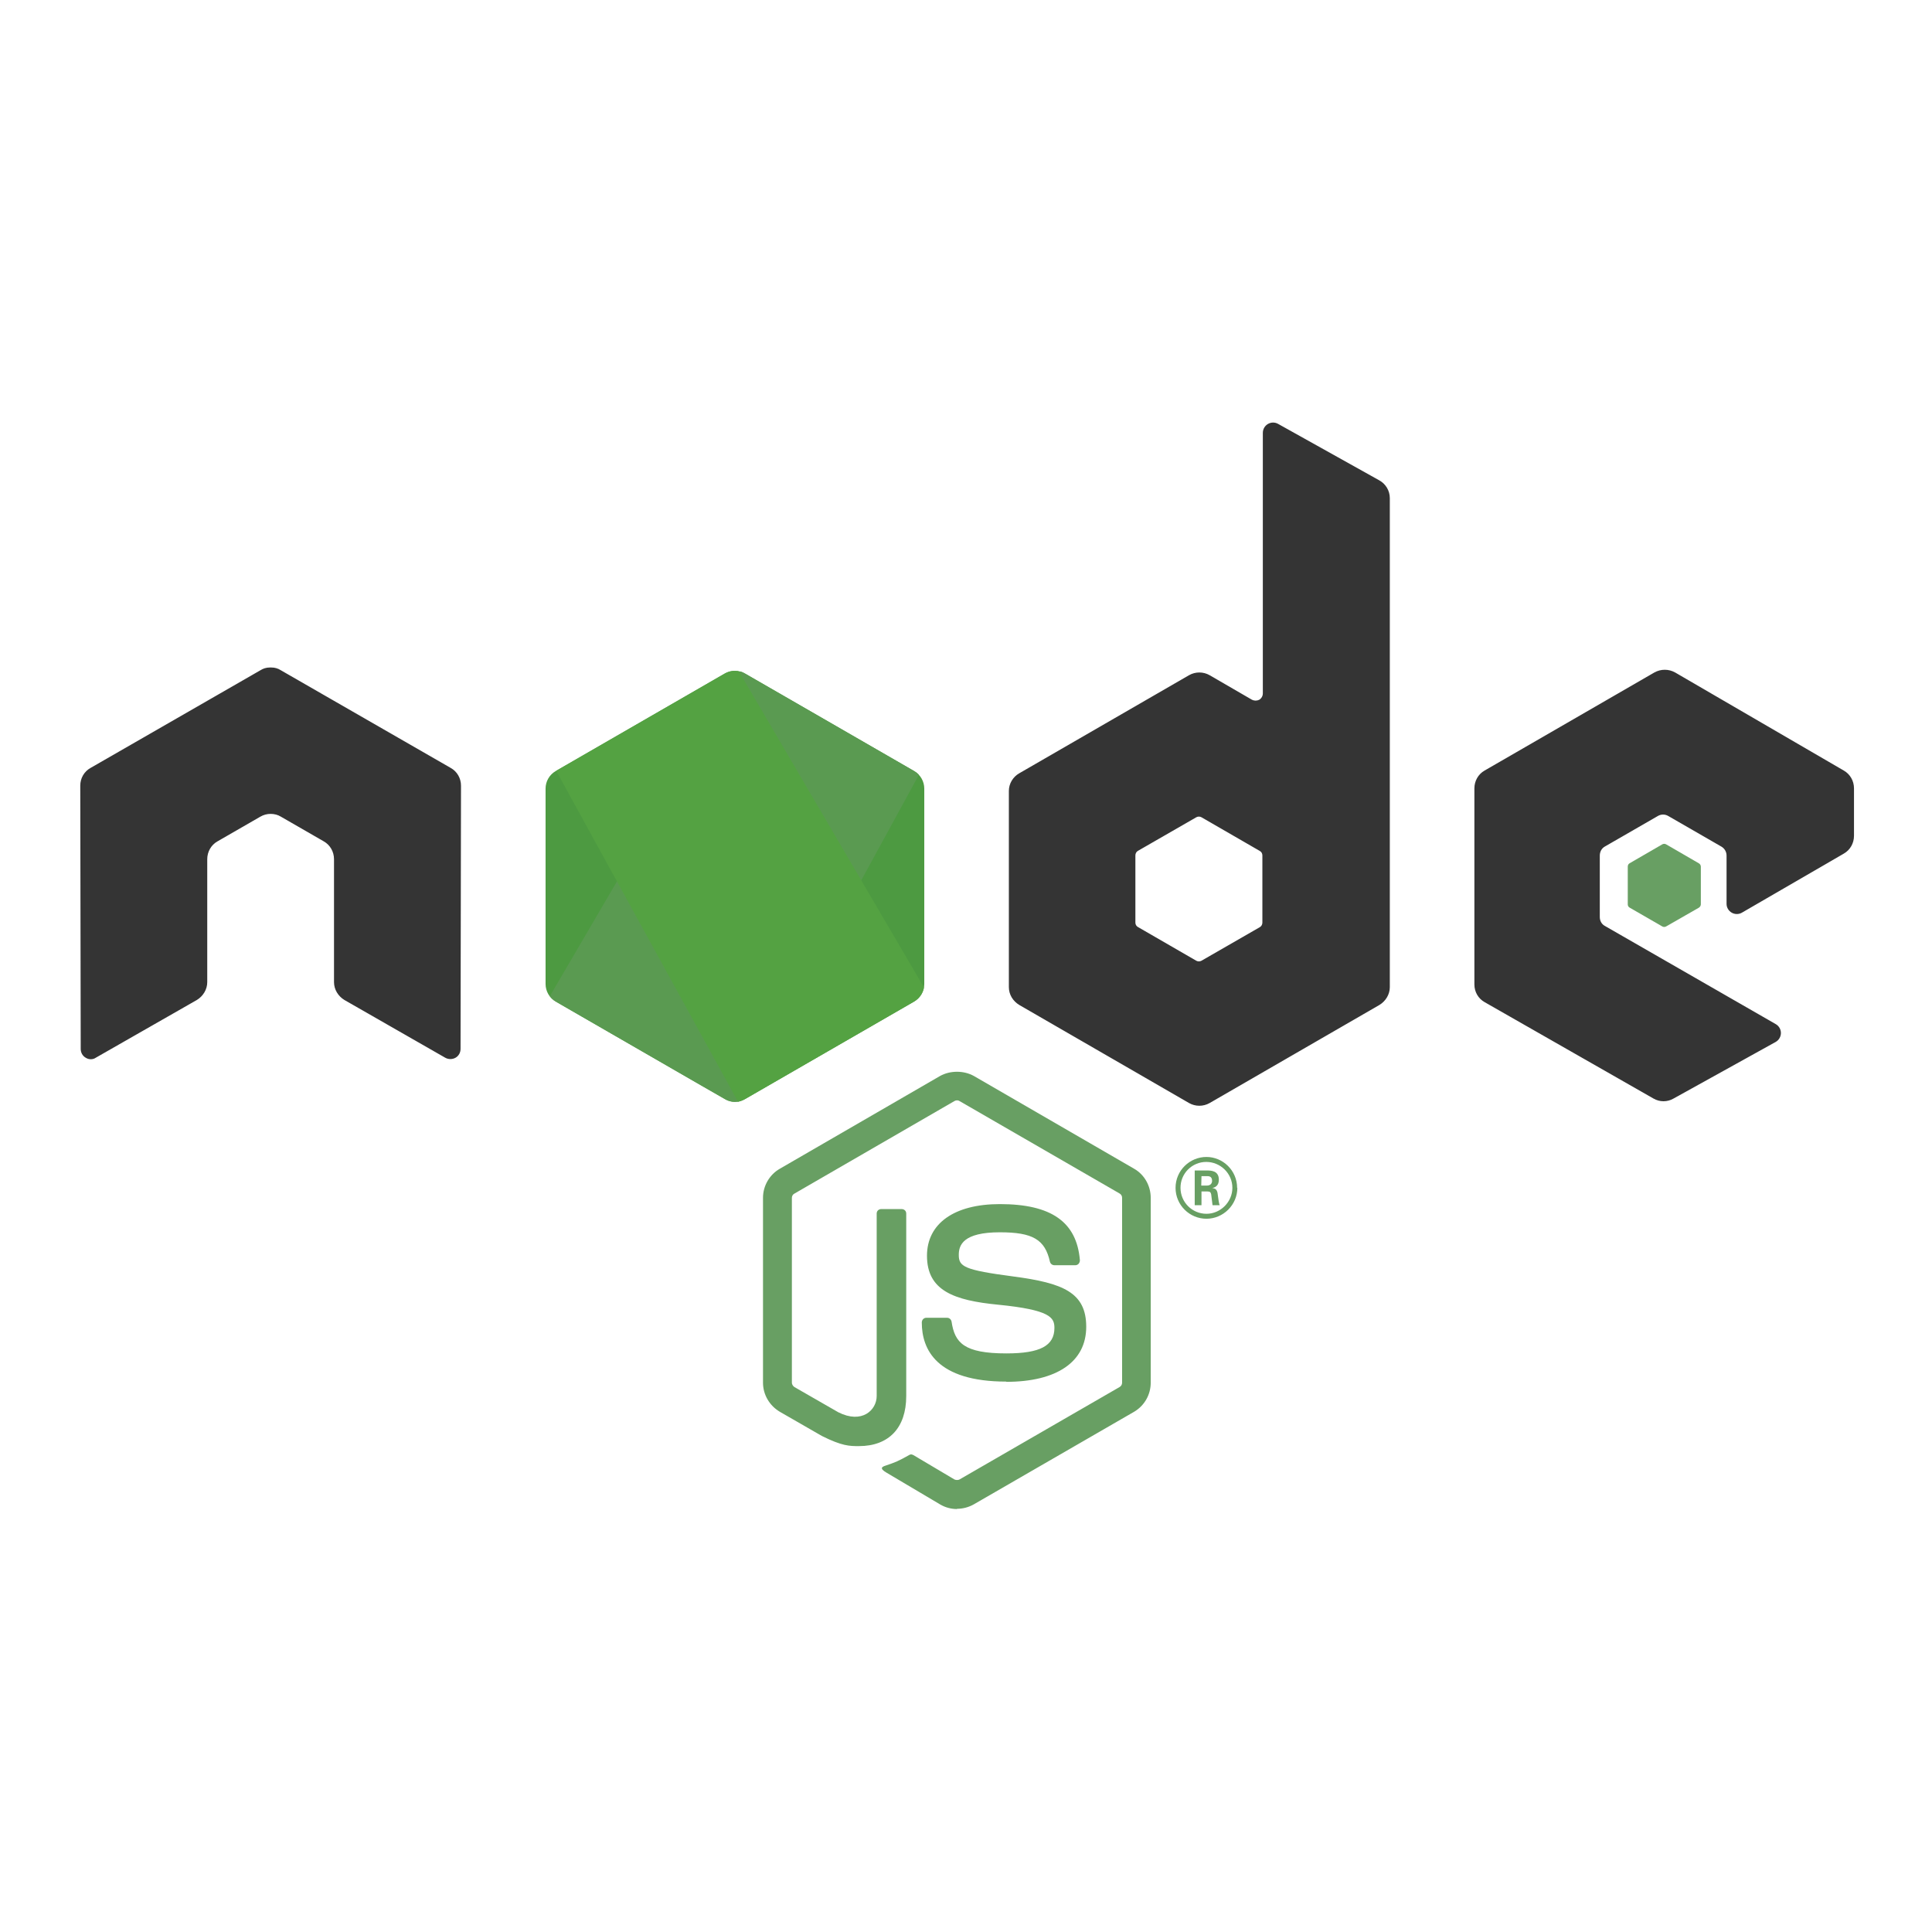
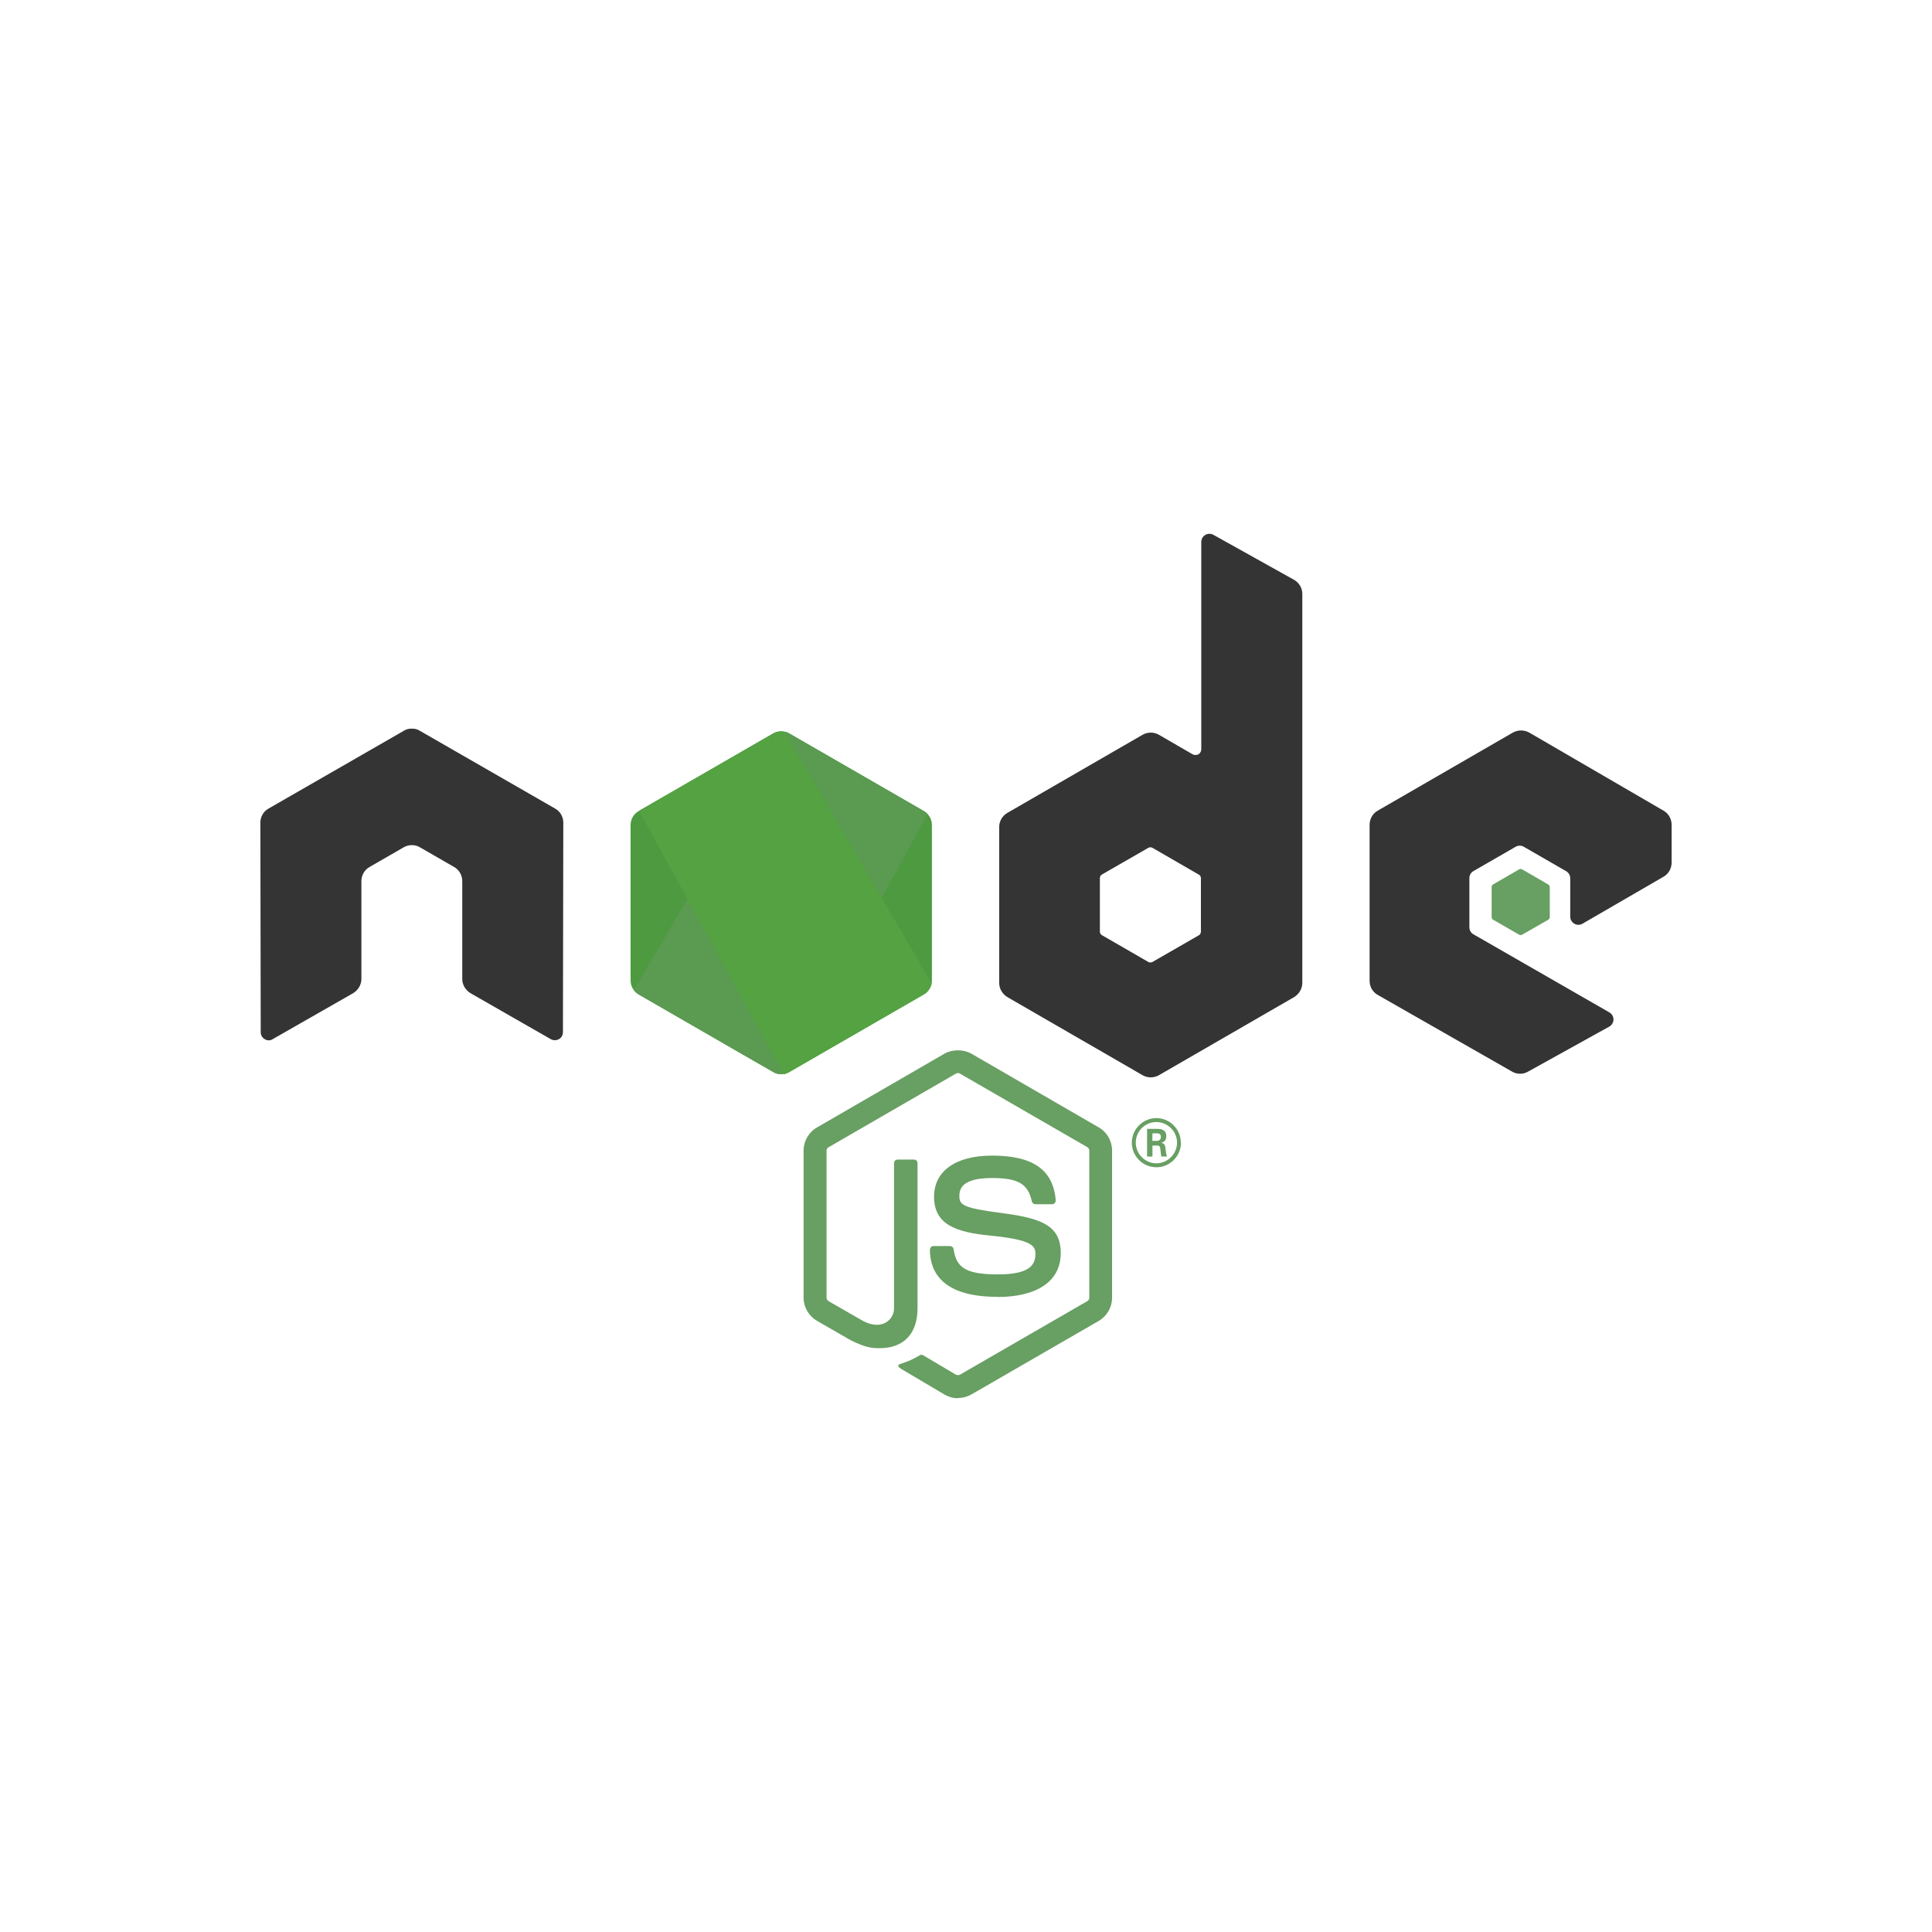
- <svg xmlns="http://www.w3.org/2000/svg" version="1.2" baseProfile="tiny" width="400" height="400">
-   <path fill="#689F63" d="M198.133 312.43a6.842 6.842 0 0 1-3.456-.934l-11.114-6.585c-1.634-.933-.841-1.261-.28-1.447 2.195-.747 2.662-.935 4.997-2.242.28-.187.561-.093.841.048l8.499 5.043c.327.141.747.141 1.027 0l33.156-19.146c.326-.187.514-.514.514-.887v-38.292c0-.374-.188-.701-.514-.887l-33.156-19.146c-.28-.188-.7-.188-1.027 0l-33.109 19.146c-.327.14-.561.513-.561.887v38.292c0 .327.234.7.514.887l9.105 5.23c4.903 2.475 7.939-.467 7.939-3.362v-37.778c0-.561.42-.934.981-.934h4.156c.56 0 .98.373.98.934v37.778c0 6.585-3.596 10.367-9.806 10.367-1.915 0-3.456 0-7.659-2.102l-8.686-4.996c-2.148-1.262-3.502-3.55-3.502-6.024v-38.292c0-2.476 1.354-4.811 3.502-6.024l33.155-19.192c2.102-1.168 4.904-1.168 7.005 0l33.155 19.192c2.147 1.214 3.456 3.549 3.456 6.024v38.292a6.981 6.981 0 0 1-3.456 6.024l-33.155 19.146a7.16 7.16 0 0 1-3.502.934" />
-   <path fill="#689F63" d="M208.36 286.045c-14.477 0-17.512-6.678-17.512-12.234 0-.56.42-.98.934-.98h4.296c.466 0 .84.327.934.795.654 4.389 2.568 6.583 11.348 6.583 7.005 0 9.946-1.587 9.946-5.276 0-2.147-.84-3.736-11.674-4.81-9.106-.888-14.71-2.896-14.71-10.134 0-6.678 5.65-10.693 15.083-10.693 10.647 0 15.924 3.689 16.577 11.628 0 .279-.093.514-.279.746a.948.948 0 0 1-.701.281h-4.296a.955.955 0 0 1-.934-.748c-1.027-4.576-3.549-6.07-10.367-6.07-7.611 0-8.499 2.662-8.499 4.67 0 2.429 1.028 3.129 11.348 4.483 10.18 1.354 15.037 3.269 15.037 10.413 0 7.238-6.07 11.395-16.578 11.395m40.394-40.628h1.121c.934 0 1.12-.607 1.12-.98 0-.981-.7-.981-1.074-.981h-1.12l-.047 1.961zm-1.354-3.13h2.476c.841 0 2.521 0 2.521 1.916 0 1.307-.841 1.587-1.354 1.728.98.094 1.074.747 1.168 1.634.093.607.187 1.588.373 1.915h-1.494a95.208 95.208 0 0 1-.28-2.242c-.093-.42-.233-.606-.747-.606h-1.261v2.849h-1.401v-7.194zm-2.942 3.597a5.37 5.37 0 0 0 5.37 5.37c2.941 0 5.37-2.476 5.37-5.37 0-2.989-2.475-5.37-5.417-5.37a5.331 5.331 0 0 0-5.323 5.37m11.768 0c0 3.503-2.896 6.396-6.397 6.396-3.503 0-6.397-2.848-6.397-6.396 0-3.597 2.941-6.397 6.397-6.397 3.408 0 6.351 2.801 6.351 6.397" />
-   <path fill-rule="evenodd" fill="#343434" d="M95.445 162.671c0-1.541-.794-2.942-2.148-3.689l-35.163-20.22a3.517 3.517 0 0 0-1.915-.561h-.374a3.52 3.52 0 0 0-1.915.561l-35.164 20.22c-1.354.747-2.148 2.148-2.148 3.689l.093 54.495c0 .748.374 1.448 1.027 1.821.654.421 1.494.421 2.102 0l20.92-11.954c1.307-.793 2.148-2.194 2.148-3.689v-25.45c0-1.541.794-2.942 2.102-3.689l8.919-5.137a4.161 4.161 0 0 1 2.102-.561c.747 0 1.494.187 2.101.561l8.919 5.137c1.308.747 2.102 2.148 2.102 3.689v25.45c0 1.495.841 2.896 2.148 3.689l20.874 11.954a2.196 2.196 0 0 0 2.148 0c.654-.373 1.028-1.073 1.028-1.821l.094-54.495zm165.916 28.345c0 .374-.186.747-.513.934l-12.095 6.958a1.098 1.098 0 0 1-1.074 0l-12.048-6.958a1.028 1.028 0 0 1-.561-.934V177.1c0-.374.187-.748.514-.934l12.095-6.958a1.098 1.098 0 0 1 1.074 0l12.048 6.958c.374.187.56.56.56.934v13.916zm3.27-103.248c-.654-.374-1.447-.374-2.102 0s-1.074 1.074-1.074 1.868v53.936c0 .514-.279 1.027-.747 1.308a1.684 1.684 0 0 1-1.494 0l-8.779-5.09a4.31 4.31 0 0 0-4.25 0l-35.163 20.313c-1.307.747-2.147 2.148-2.147 3.643v40.627c0 1.541.841 2.895 2.147 3.689l35.163 20.313a4.31 4.31 0 0 0 4.25 0l35.164-20.313c1.307-.795 2.147-2.195 2.147-3.689V103.131a4.208 4.208 0 0 0-2.195-3.689l-20.92-11.674zm117.117 88.959c1.308-.747 2.102-2.148 2.102-3.689v-9.807c0-1.541-.794-2.942-2.102-3.689l-34.93-20.313a4.398 4.398 0 0 0-4.296 0l-35.163 20.313c-1.308.747-2.102 2.148-2.102 3.689v40.58c0 1.542.794 2.942 2.147 3.689l34.93 19.94a4.136 4.136 0 0 0 4.157 0l21.153-11.721a2.14 2.14 0 0 0 1.074-1.868 2.12 2.12 0 0 0-1.074-1.821l-35.35-20.313c-.701-.374-1.074-1.074-1.074-1.868v-12.702c0-.794.373-1.495 1.027-1.868l11.021-6.351a2.11 2.11 0 0 1 2.102 0l11.021 6.351a2.14 2.14 0 0 1 1.074 1.868v9.993c0 .747.42 1.448 1.074 1.821a2.11 2.11 0 0 0 2.102 0l21.107-12.234zm0 0" />
-   <path fill-rule="evenodd" fill="#689F63" d="M344.157 174.812c.233-.14.56-.14.793 0l6.771 3.923c.233.14.421.374.421.7v7.799c0 .28-.188.56-.421.7l-6.771 3.876a.801.801 0 0 1-.793 0l-6.725-3.876a.77.77 0 0 1-.421-.7v-7.799c0-.327.141-.561.374-.7l6.772-3.923zm0 0" />
-   <path fill="#4D9A41" d="M191.362 203.718v-40.44a4.194 4.194 0 0 0-2.102-3.642l-34.976-20.174a4.303 4.303 0 0 0-4.25 0l-34.977 20.174a4.194 4.194 0 0 0-2.102 3.642v40.44c0 1.495.794 2.896 2.102 3.643l34.977 20.173a4.09 4.09 0 0 0 4.25 0l34.976-20.173a4.197 4.197 0 0 0 2.102-3.643z" />
-   <path fill="#5A9A51" d="M150.082 227.533a3.77 3.77 0 0 0 2.429.562c.28 0 .56-.047.84-.141l36.891-67.525c-.28-.327-.607-.561-.981-.793l-22.928-13.216-12.095-6.958a3.143 3.143 0 0 0-1.074-.467l-39.319 67.245c.327.467.747.841 1.214 1.12l30.026 17.324 4.997 2.849z" />
-   <path fill="none" d="M191.316 204.465l-.047-.08v.232c.012-.053.037-.099.047-.152z" />
-   <path fill="#54A242" d="M189.261 207.36a4.354 4.354 0 0 0 2.008-2.743v-.232l-38.292-65.39c-.28-.093-.56-.093-.887-.093h-.327c-.607.046-1.167.233-1.728.56l-34.883 20.127 37.638 68.506a4.504 4.504 0 0 0 1.495-.562l34.976-20.173z" />
+ <svg xmlns="http://www.w3.org/2000/svg" width="100%" height="100%" viewBox="0 0 256 256" version="1.1" xml:space="preserve" style="fill-rule:evenodd;clip-rule:evenodd;stroke-linejoin:round;stroke-miterlimit:2;">
+   <g transform="matrix(0.509215,0,0,0.509215,26.0379,26.178)">
+     <path d="M198.133,312.43C196.919,312.431 195.726,312.108 194.677,311.496L183.563,304.911C181.929,303.978 182.722,303.65 183.283,303.464C185.478,302.717 185.945,302.529 188.28,301.222C188.56,301.035 188.841,301.129 189.121,301.27L197.62,306.313C197.947,306.454 198.367,306.454 198.647,306.313L231.803,287.167C232.129,286.98 232.317,286.653 232.317,286.28L232.317,247.988C232.317,247.614 232.129,247.287 231.803,247.101L198.647,227.955C198.367,227.767 197.947,227.767 197.62,227.955L164.511,247.101C164.184,247.241 163.95,247.614 163.95,247.988L163.95,286.28C163.95,286.607 164.184,286.98 164.464,287.167L173.569,292.397C178.472,294.872 181.508,291.93 181.508,289.035L181.508,251.257C181.508,250.696 181.928,250.323 182.489,250.323L186.645,250.323C187.205,250.323 187.625,250.696 187.625,251.257L187.625,289.035C187.625,295.62 184.029,299.402 177.819,299.402C175.904,299.402 174.363,299.402 170.16,297.3L161.474,292.304C159.326,291.042 157.972,288.754 157.972,286.28L157.972,247.988C157.972,245.512 159.326,243.177 161.474,241.964L194.629,222.772C196.731,221.604 199.533,221.604 201.634,222.772L234.789,241.964C236.936,243.178 238.245,245.513 238.245,247.988L238.245,286.28C238.244,288.756 236.926,291.054 234.789,292.304L201.634,311.45C200.566,312.056 199.36,312.378 198.132,312.384" style="fill:rgb(104,159,99);fill-rule:nonzero;" />
+     <path d="M208.36,286.045C193.883,286.045 190.848,279.367 190.848,273.811C190.848,273.251 191.268,272.831 191.782,272.831L196.078,272.831C196.544,272.831 196.918,273.158 197.012,273.626C197.666,278.015 199.58,280.209 208.36,280.209C215.365,280.209 218.306,278.622 218.306,274.933C218.306,272.786 217.466,271.197 206.632,270.123C197.526,269.235 191.922,267.227 191.922,259.989C191.922,253.311 197.572,249.296 207.005,249.296C217.652,249.296 222.929,252.985 223.582,260.924C223.582,261.203 223.489,261.438 223.303,261.67C223.118,261.857 222.864,261.958 222.602,261.951L218.306,261.951C217.859,261.952 217.469,261.639 217.372,261.203C216.345,256.627 213.823,255.133 207.005,255.133C199.394,255.133 198.506,257.795 198.506,259.803C198.506,262.232 199.534,262.932 209.854,264.286C220.034,265.64 224.891,267.555 224.891,274.699C224.891,281.937 218.821,286.094 208.313,286.094M248.707,245.466L249.828,245.466C250.762,245.466 250.948,244.859 250.948,244.486C250.948,243.505 250.248,243.505 249.874,243.505L248.754,243.505L248.707,245.466ZM247.353,242.336L249.829,242.336C250.67,242.336 252.35,242.336 252.35,244.252C252.35,245.559 251.509,245.839 250.996,245.98C251.976,246.074 252.07,246.727 252.164,247.614C252.257,248.221 252.351,249.202 252.537,249.529L251.043,249.529C250.941,248.783 250.847,248.035 250.763,247.287C250.67,246.867 250.53,246.681 250.016,246.681L248.755,246.681L248.755,249.53L247.354,249.53L247.354,242.336L247.353,242.336ZM244.411,245.933C244.411,248.879 246.835,251.303 249.781,251.303C252.722,251.303 255.151,248.827 255.151,245.933C255.151,242.944 252.676,240.563 249.734,240.563C246.812,240.567 244.411,242.972 244.411,245.894C244.411,245.907 244.411,245.92 244.411,245.933M256.179,245.933C256.179,249.436 253.283,252.329 249.782,252.329C246.279,252.329 243.385,249.481 243.385,245.933C243.385,242.336 246.326,239.536 249.782,239.536C253.19,239.536 256.133,242.337 256.133,245.933" style="fill:rgb(104,159,99);fill-rule:nonzero;" />
+     <path d="M95.445,162.671C95.445,161.13 94.651,159.729 93.297,158.982L58.134,138.762C57.563,138.394 56.898,138.199 56.219,138.201L55.845,138.201C55.166,138.199 54.501,138.394 53.93,138.762L18.766,158.982C17.412,159.729 16.618,161.13 16.618,162.671L16.711,217.166C16.711,217.914 17.085,218.614 17.738,218.987C18.392,219.408 19.232,219.408 19.84,218.987L40.76,207.033C42.067,206.24 42.908,204.839 42.908,203.344L42.908,177.894C42.908,176.353 43.702,174.952 45.01,174.205L53.929,169.068C54.567,168.698 55.293,168.504 56.031,168.507C56.778,168.507 57.525,168.694 58.132,169.068L67.051,174.205C68.359,174.952 69.153,176.353 69.153,177.894L69.153,203.344C69.153,204.839 69.994,206.24 71.301,207.033L92.175,218.987C92.841,219.361 93.657,219.361 94.323,218.987C94.977,218.614 95.351,217.914 95.351,217.166L95.445,162.671ZM261.361,191.016C261.361,191.39 261.175,191.763 260.848,191.95L248.753,198.908C248.42,199.095 248.012,199.095 247.679,198.908L235.631,191.95C235.281,191.772 235.063,191.408 235.07,191.016L235.07,177.1C235.07,176.726 235.257,176.352 235.584,176.166L247.679,169.208C248.012,169.021 248.42,169.021 248.753,169.208L260.801,176.166C261.175,176.353 261.361,176.726 261.361,177.1L261.361,191.016ZM264.631,87.768C263.977,87.394 263.184,87.394 262.529,87.768C261.874,88.142 261.455,88.842 261.455,89.636L261.455,143.572C261.455,144.086 261.176,144.599 260.708,144.88C260.238,145.113 259.684,145.113 259.214,144.88L250.435,139.79C249.118,139.044 247.502,139.044 246.185,139.79L211.022,160.103C209.715,160.85 208.875,162.251 208.875,163.746L208.875,204.373C208.875,205.914 209.716,207.268 211.022,208.062L246.185,228.375C247.502,229.121 249.118,229.121 250.435,228.375L285.599,208.062C286.906,207.267 287.746,205.867 287.746,204.373L287.746,103.131C287.744,101.595 286.9,100.177 285.551,99.442L264.631,87.768ZM381.748,176.727C383.056,175.98 383.85,174.579 383.85,173.038L383.85,163.231C383.85,161.69 383.056,160.289 381.748,159.542L346.818,139.229C345.485,138.483 343.855,138.483 342.522,139.229L307.359,159.542C306.051,160.289 305.257,161.69 305.257,163.231L305.257,203.811C305.257,205.353 306.051,206.753 307.404,207.5L342.334,227.44C343.617,228.186 345.208,228.186 346.491,227.44L367.644,215.719C368.311,215.336 368.722,214.621 368.718,213.851C368.71,213.097 368.3,212.402 367.644,212.03L332.294,191.717C331.593,191.343 331.22,190.643 331.22,189.849L331.22,177.147C331.22,176.353 331.593,175.652 332.247,175.279L343.268,168.928C343.918,168.555 344.72,168.555 345.37,168.928L356.391,175.279C357.058,175.662 357.469,176.377 357.465,177.147L357.465,187.14C357.465,187.887 357.885,188.588 358.539,188.961C359.189,189.334 359.991,189.334 360.641,188.961L381.748,176.727Z" style="fill:rgb(52,52,52);" />
+     <path d="M344.157,174.812C344.39,174.672 344.717,174.672 344.95,174.812L351.721,178.735C351.954,178.875 352.142,179.109 352.142,179.435L352.142,187.234C352.142,187.514 351.954,187.794 351.721,187.934L344.95,191.81C344.705,191.95 344.402,191.95 344.157,191.81L337.432,187.934C337.17,187.801 337.006,187.528 337.011,187.234L337.011,179.435C337.011,179.108 337.152,178.874 337.385,178.735L344.157,174.812Z" style="fill:rgb(104,159,99);" />
+     <path d="M191.362,203.718L191.362,163.278C191.365,161.777 190.561,160.385 189.26,159.636L154.284,139.462C152.968,138.714 151.35,138.714 150.034,139.462L115.057,159.636C113.756,160.385 112.952,161.777 112.955,163.278L112.955,203.718C112.955,205.213 113.749,206.614 115.057,207.361L150.034,227.534C151.338,228.327 152.98,228.327 154.284,227.534L189.26,207.361C190.561,206.612 191.364,205.219 191.362,203.718Z" style="fill:rgb(77,154,65);fill-rule:nonzero;" />
+     <path d="M150.082,227.533C150.804,227.99 151.661,228.189 152.511,228.095C152.791,228.095 153.071,228.048 153.351,227.954L190.242,160.429C189.962,160.102 189.635,159.868 189.261,159.636L166.333,146.42L154.238,139.462C153.912,139.24 153.548,139.082 153.164,138.995L113.845,206.24C114.172,206.707 114.592,207.081 115.059,207.36L145.085,224.684L150.082,227.533Z" style="fill:rgb(90,154,81);fill-rule:nonzero;" />
+     <path d="M191.316,204.465L191.269,204.385L191.269,204.617C191.281,204.564 191.306,204.518 191.316,204.465Z" style="fill:none;fill-rule:nonzero;" />
+     <path d="M189.261,207.36C190.274,206.756 190.999,205.765 191.269,204.617L191.269,204.385L152.977,138.995C152.697,138.902 152.417,138.902 152.09,138.902L151.763,138.902C151.156,138.948 150.596,139.135 150.035,139.462L115.152,159.589L152.79,228.095C153.318,227.998 153.824,227.808 154.285,227.533L189.261,207.36Z" style="fill:rgb(84,162,66);fill-rule:nonzero;" />
+   </g>
</svg>
